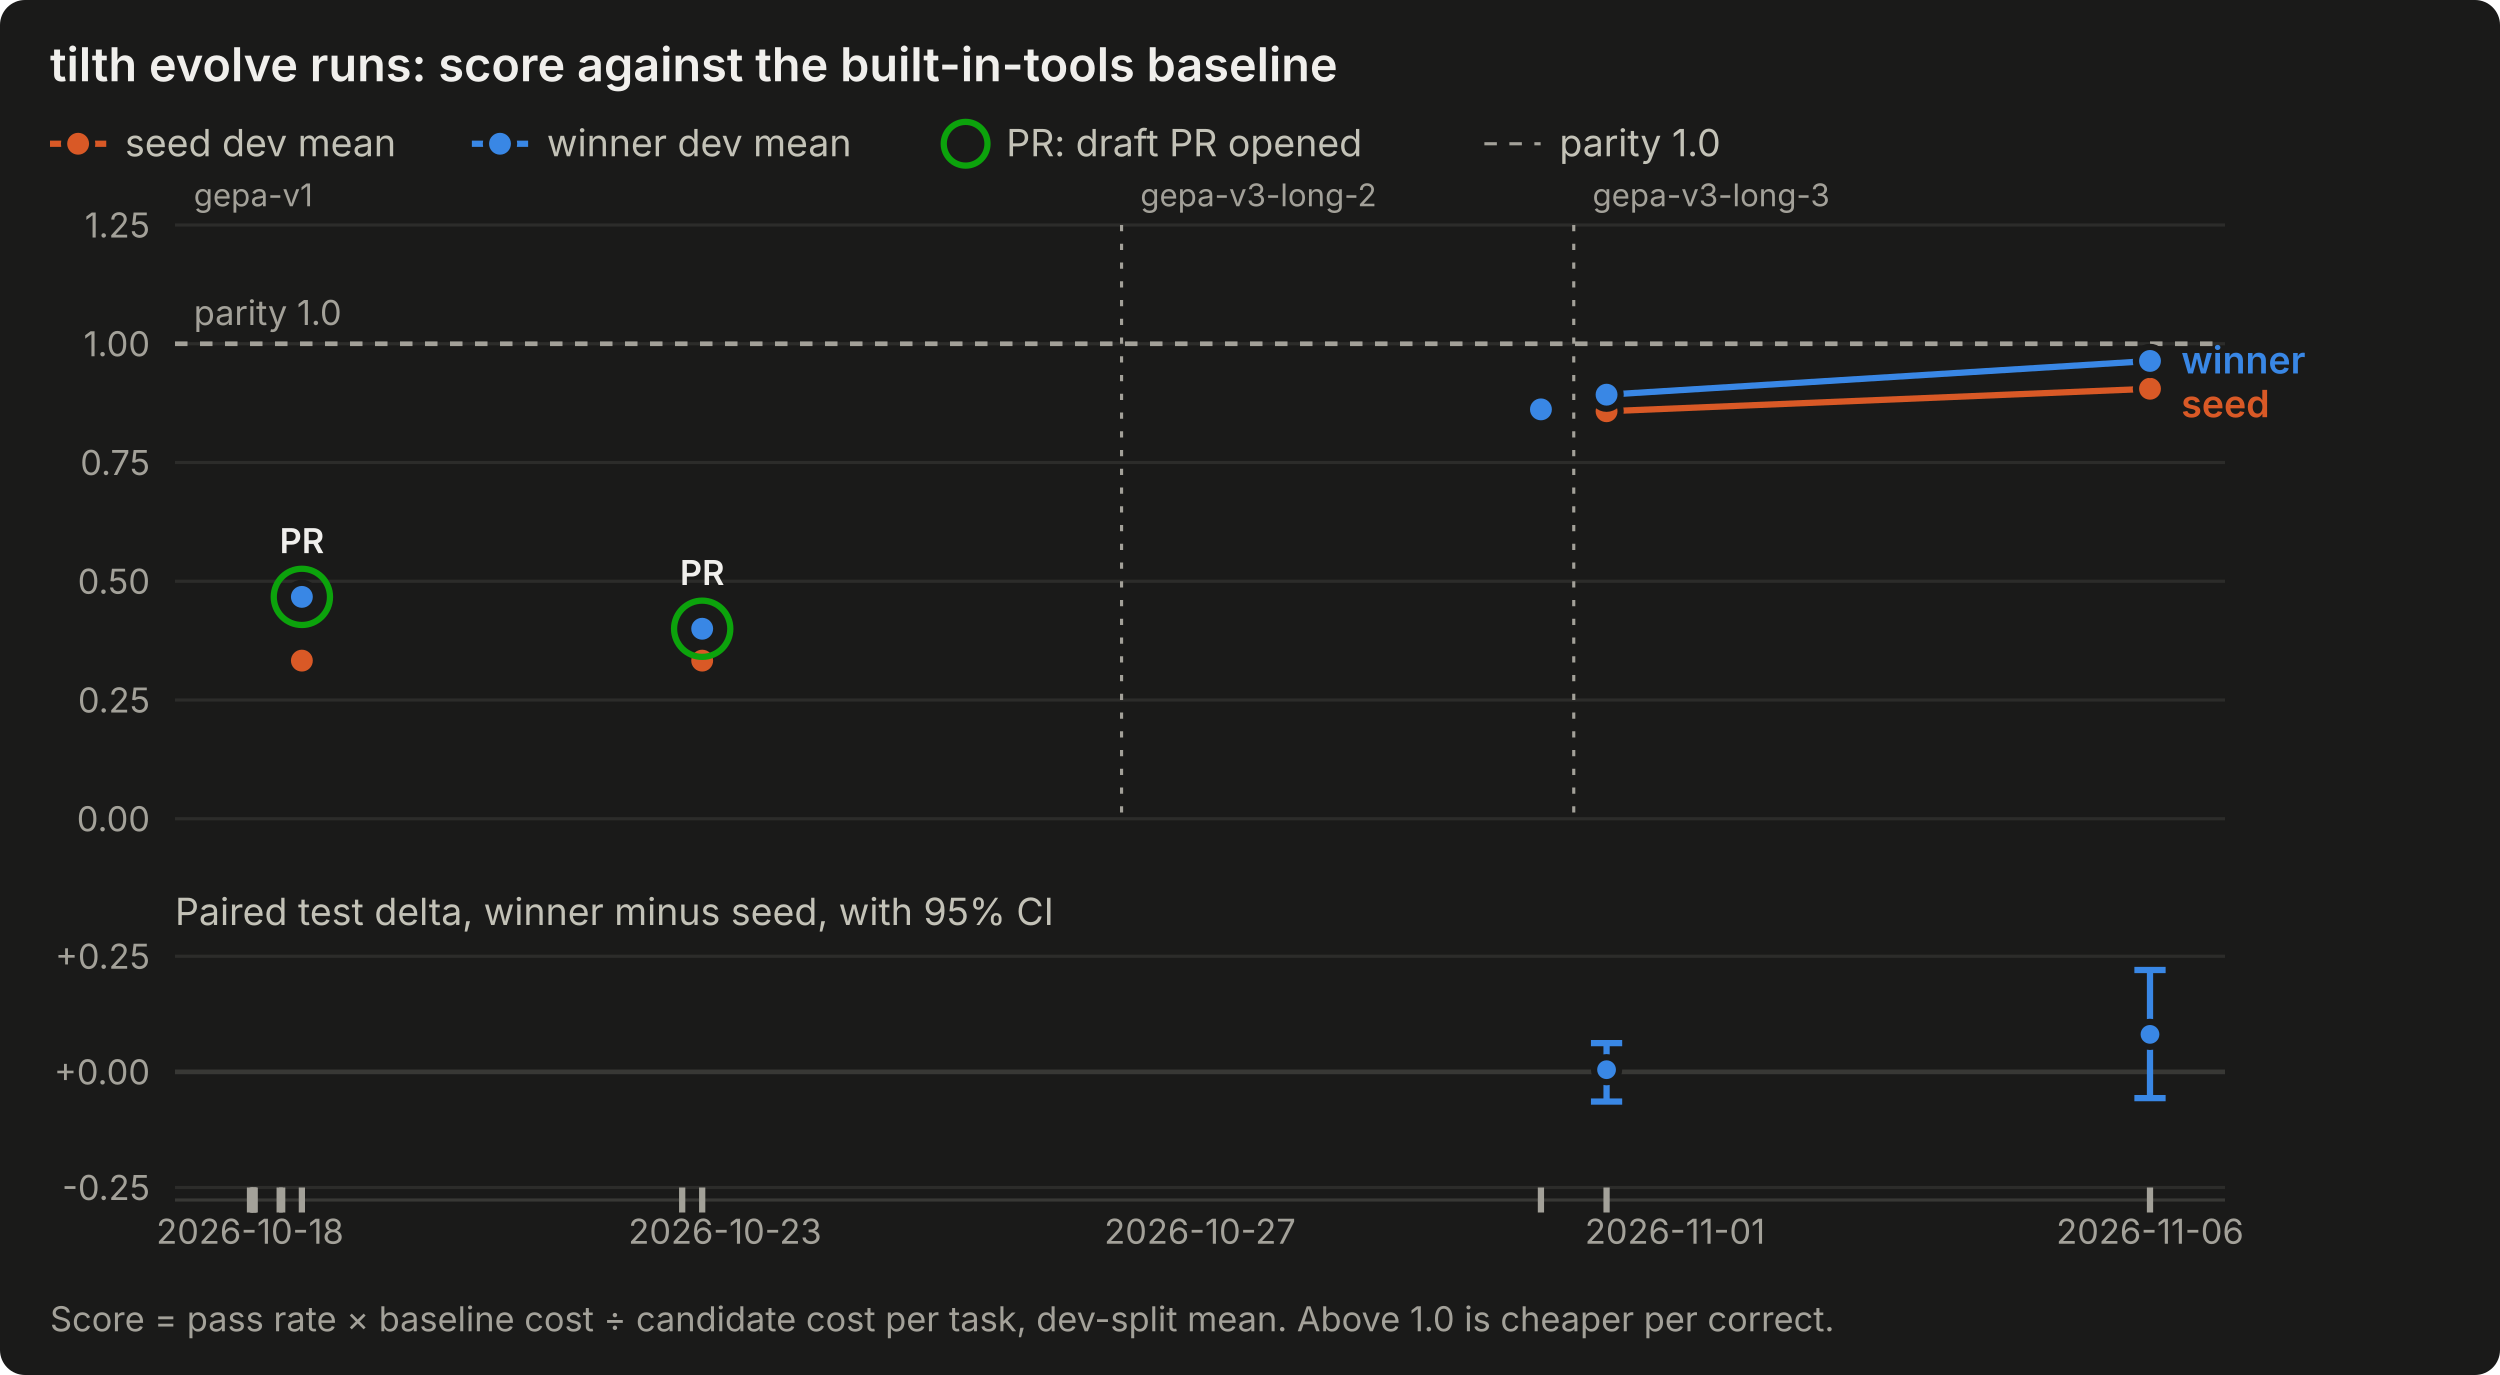
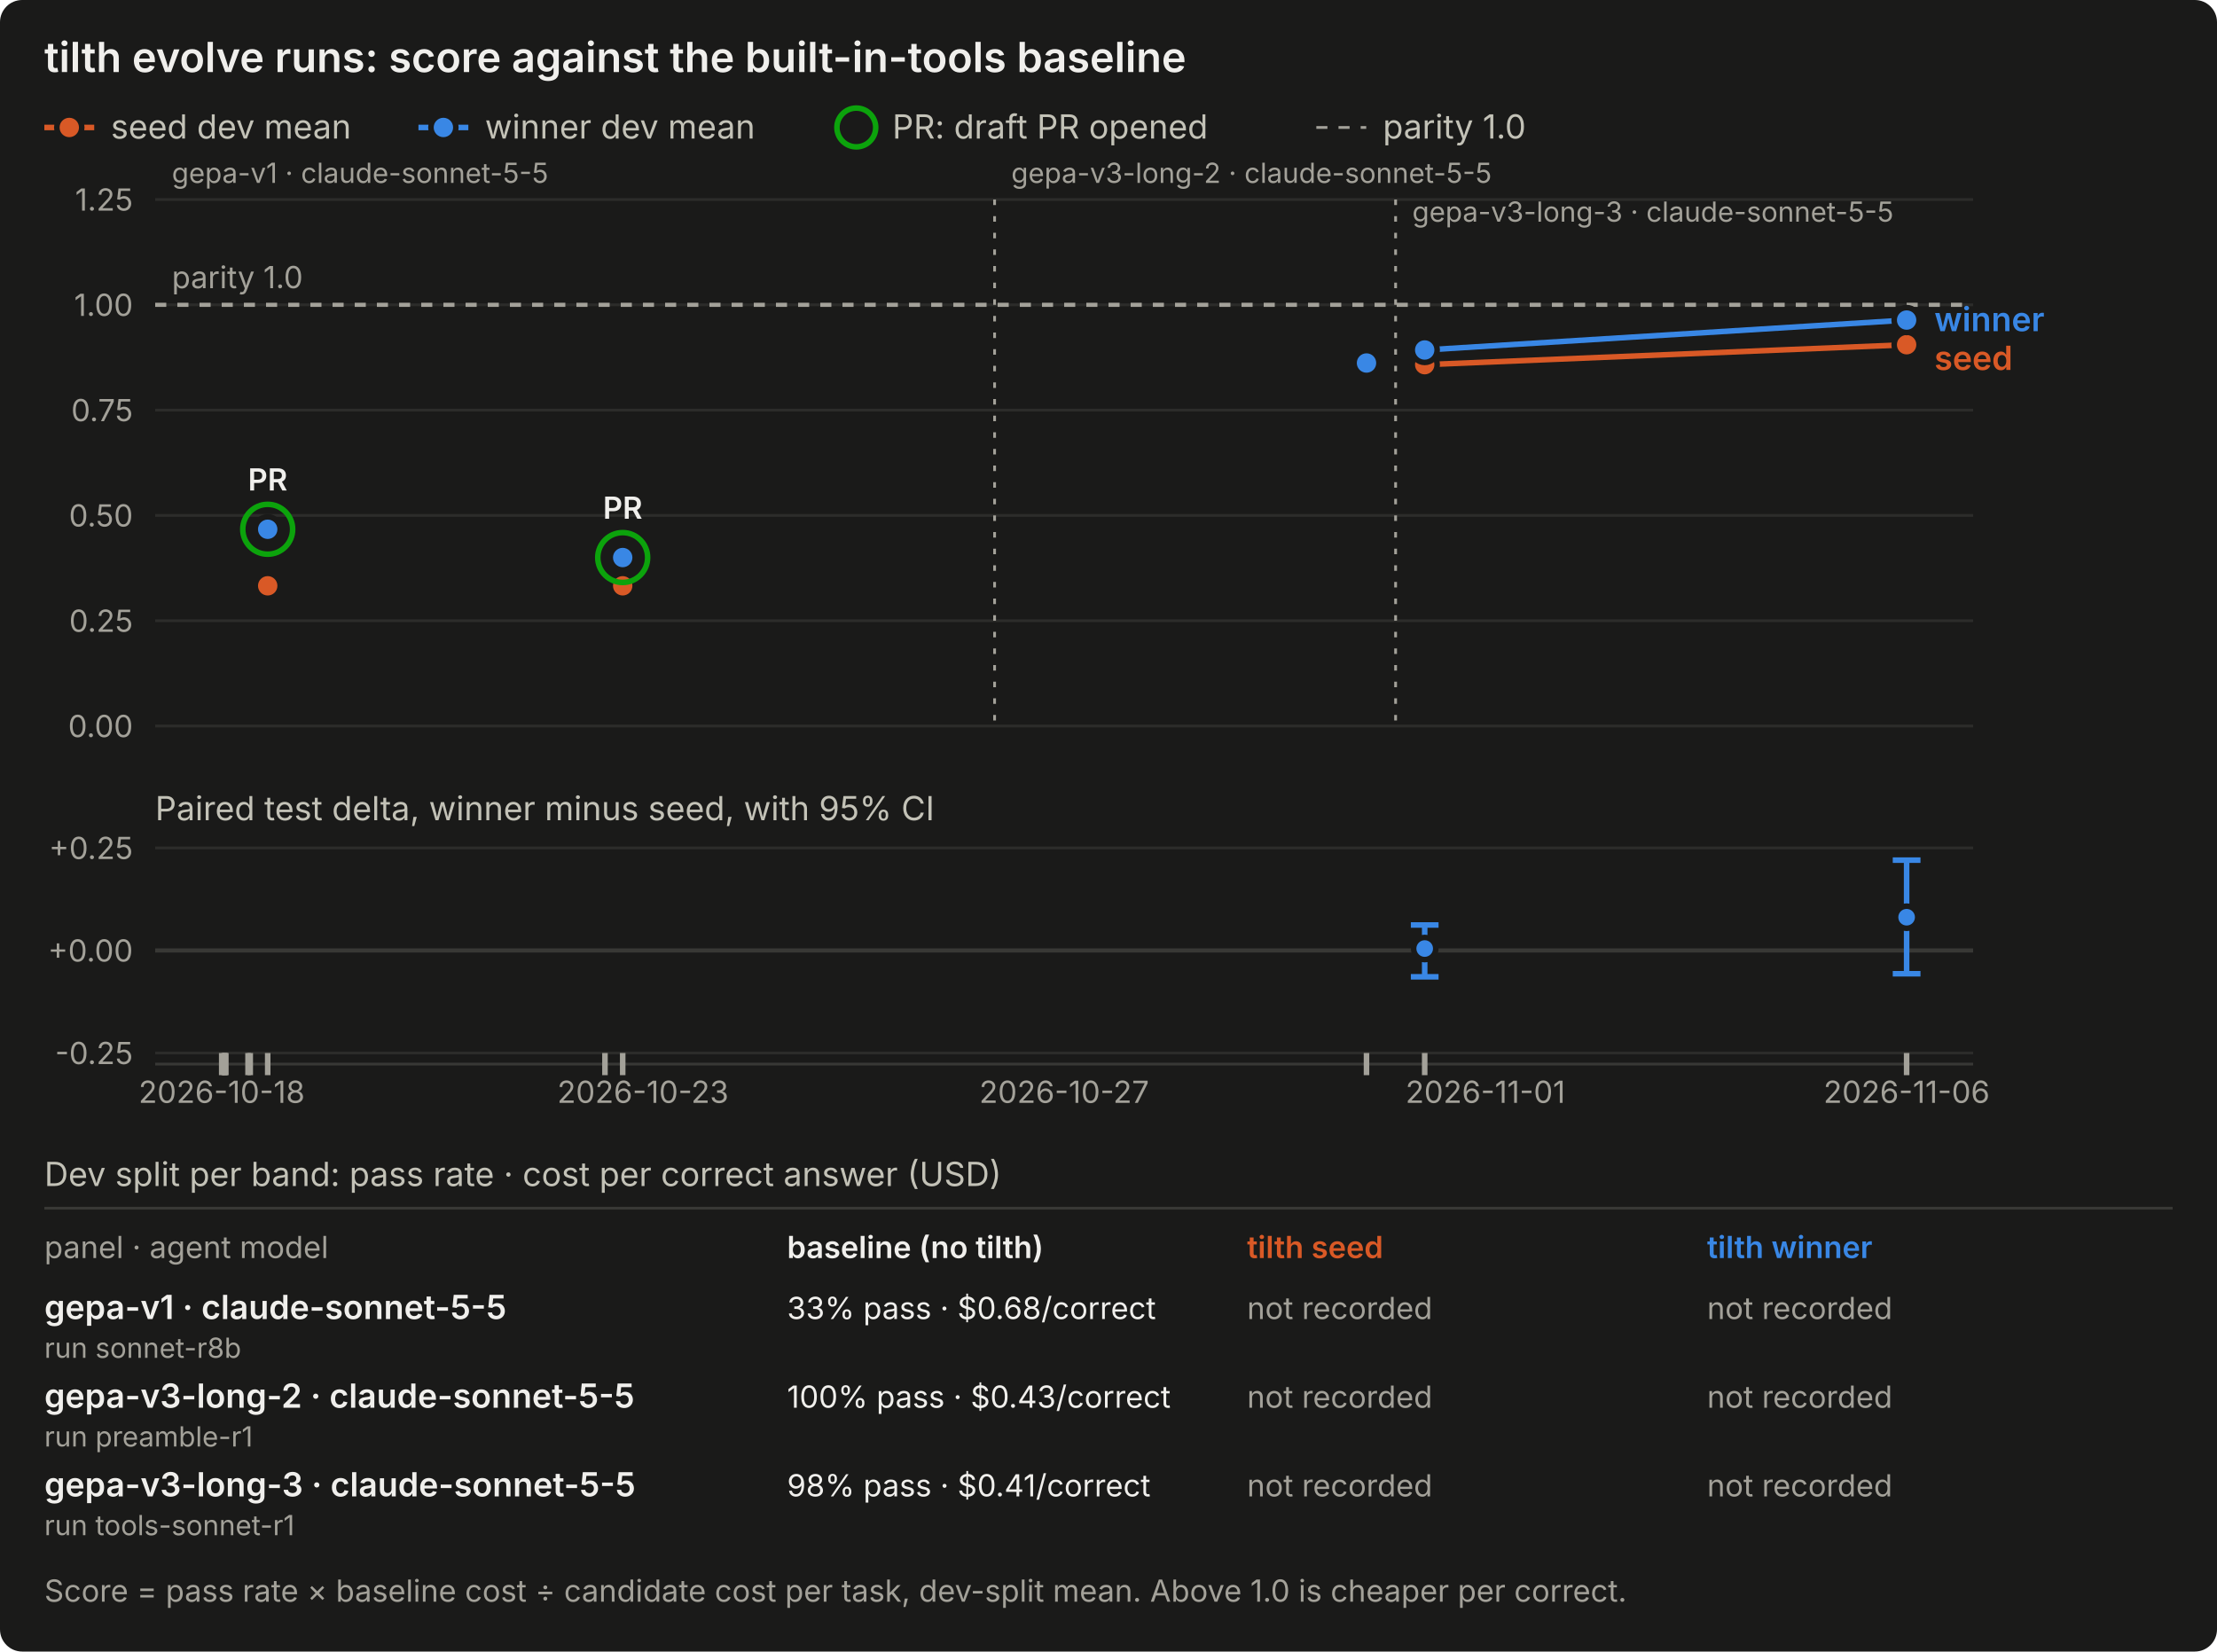
- <svg xmlns="http://www.w3.org/2000/svg" width="800" height="440" viewBox="0 0 800 440" role="img" font-family="system-ui, -apple-system, 'Segoe UI', sans-serif">
-   <rect width="800" height="440" rx="8" fill="#1a1a19" />
+ <svg xmlns="http://www.w3.org/2000/svg" width="800" height="596" viewBox="0 0 800 596" role="img" font-family="system-ui, -apple-system, 'Segoe UI', sans-serif">
+   <rect width="800" height="596" rx="8" fill="#1a1a19" />
  <text x="16.0" y="26.0" fill="#f0efec" font-size="15" text-anchor="start" font-weight="600">tilth evolve runs: score against the built-in-tools baseline</text>
  <line x1="16.0" y1="46.0" x2="34.0" y2="46.0" stroke="#d95926" stroke-width="2" />
  <circle cx="25.0" cy="46" r="4.5" fill="#d95926" stroke="#1a1a19" stroke-width="2" />
  <text x="40.0" y="50.0" fill="#c3c2b7" font-size="12" text-anchor="start" font-weight="normal">seed dev mean</text>
  <line x1="151.0" y1="46.0" x2="169.0" y2="46.0" stroke="#3987e5" stroke-width="2" />
  <circle cx="160.0" cy="46" r="4.5" fill="#3987e5" stroke="#1a1a19" stroke-width="2" />
  <text x="175.0" y="50.0" fill="#c3c2b7" font-size="12" text-anchor="start" font-weight="normal">winner dev mean</text>
  <circle cx="309.0" cy="46" r="7" fill="none" stroke="#0ca30c" stroke-width="2" />
  <text x="322.0" y="50.0" fill="#c3c2b7" font-size="12" text-anchor="start" font-weight="normal">PR: draft PR opened</text>
  <line x1="475.0" y1="46.0" x2="493.0" y2="46.0" stroke="#a3a199" stroke-width="1" stroke-dasharray="4 4" />
  <text x="499.0" y="50.0" fill="#c3c2b7" font-size="12" text-anchor="start" font-weight="normal">parity 1.0</text>
  <line x1="56.0" y1="262.0" x2="712.0" y2="262.0" stroke="#2c2c2a" stroke-width="1" />
  <text x="48.0" y="266.0" fill="#a3a199" font-size="11" text-anchor="end" font-weight="normal">0.00</text>
  <line x1="56.0" y1="224.0" x2="712.0" y2="224.0" stroke="#2c2c2a" stroke-width="1" />
  <text x="48.0" y="228.0" fill="#a3a199" font-size="11" text-anchor="end" font-weight="normal">0.25</text>
  <line x1="56.0" y1="186.0" x2="712.0" y2="186.0" stroke="#2c2c2a" stroke-width="1" />
  <text x="48.0" y="190.0" fill="#a3a199" font-size="11" text-anchor="end" font-weight="normal">0.50</text>
  <line x1="56.0" y1="148.0" x2="712.0" y2="148.0" stroke="#2c2c2a" stroke-width="1" />
  <text x="48.0" y="152.0" fill="#a3a199" font-size="11" text-anchor="end" font-weight="normal">0.75</text>
  <line x1="56.0" y1="110.0" x2="712.0" y2="110.0" stroke="#2c2c2a" stroke-width="1" />
  <text x="48.0" y="114.0" fill="#a3a199" font-size="11" text-anchor="end" font-weight="normal">1.00</text>
  <line x1="56.0" y1="72.0" x2="712.0" y2="72.0" stroke="#2c2c2a" stroke-width="1" />
  <text x="48.0" y="76.0" fill="#a3a199" font-size="11" text-anchor="end" font-weight="normal">1.25</text>
  <line x1="56.0" y1="110.0" x2="712.0" y2="110.0" stroke="#a3a199" stroke-width="1.5" stroke-dasharray="4 4" />
  <text x="62.0" y="104.0" fill="#a3a199" font-size="11" text-anchor="start" font-weight="normal">parity 1.0</text>
-   <text x="62.0" y="66.0" fill="#a3a199" font-size="10" text-anchor="start" font-weight="normal">gepa-v1</text>
+   <text x="62.0" y="66.0" fill="#a3a199" font-size="10" text-anchor="start" font-weight="normal">gepa-v1 · claude-sonnet-5-5</text>
  <line x1="358.9" y1="72.0" x2="358.9" y2="262.0" stroke="#a3a199" stroke-width="1" stroke-dasharray="2 4" />
-   <text x="364.9" y="66.0" fill="#a3a199" font-size="10" text-anchor="start" font-weight="normal">gepa-v3-long-2</text>
+   <text x="364.9" y="66.0" fill="#a3a199" font-size="10" text-anchor="start" font-weight="normal">gepa-v3-long-2 · claude-sonnet-5-5</text>
  <line x1="503.6" y1="72.0" x2="503.6" y2="262.0" stroke="#a3a199" stroke-width="1" stroke-dasharray="2 4" />
-   <text x="509.6" y="66.0" fill="#a3a199" font-size="10" text-anchor="start" font-weight="normal">gepa-v3-long-3</text>
+   <text x="509.6" y="80.0" fill="#a3a199" font-size="10" text-anchor="start" font-weight="normal">gepa-v3-long-3 · claude-sonnet-5-5</text>
  <polyline fill="none" stroke="#d95926" stroke-width="2" stroke-linejoin="round" points="514.1,131.6 688.0,124.4" />
  <circle cx="96.6" cy="211.4" r="4.5" fill="#d95926" stroke="#1a1a19" stroke-width="2" />
  <circle cx="224.7" cy="211.4" r="4.5" fill="#d95926" stroke="#1a1a19" stroke-width="2" />
  <circle cx="493.1" cy="131.3" r="4.5" fill="#d95926" stroke="#1a1a19" stroke-width="2" />
  <circle cx="514.1" cy="131.6" r="4.5" fill="#d95926" stroke="#1a1a19" stroke-width="2" />
  <circle cx="688.0" cy="124.4" r="4.5" fill="#d95926" stroke="#1a1a19" stroke-width="2" />
  <polyline fill="none" stroke="#3987e5" stroke-width="2" stroke-linejoin="round" points="514.1,126.3 688.0,115.5" />
  <circle cx="96.6" cy="191.0" r="4.5" fill="#3987e5" stroke="#1a1a19" stroke-width="2" />
  <circle cx="224.7" cy="201.2" r="4.5" fill="#3987e5" stroke="#1a1a19" stroke-width="2" />
  <circle cx="493.1" cy="131.0" r="4.5" fill="#3987e5" stroke="#1a1a19" stroke-width="2" />
  <circle cx="514.1" cy="126.3" r="4.5" fill="#3987e5" stroke="#1a1a19" stroke-width="2" />
  <circle cx="688.0" cy="115.5" r="4.5" fill="#3987e5" stroke="#1a1a19" stroke-width="2" />
  <circle cx="96.6" cy="191.0" r="9" fill="none" stroke="#0ca30c" stroke-width="2" />
  <text x="96.6" y="177.0" fill="#f0efec" font-size="11" text-anchor="middle" font-weight="600">PR</text>
  <circle cx="224.7" cy="201.2" r="9" fill="none" stroke="#0ca30c" stroke-width="2" />
  <text x="224.7" y="187.2" fill="#f0efec" font-size="11" text-anchor="middle" font-weight="600">PR</text>
  <text x="698.0" y="119.5" fill="#3987e5" font-size="12" text-anchor="start" font-weight="600">winner</text>
  <text x="698.0" y="133.5" fill="#d95926" font-size="12" text-anchor="start" font-weight="600">seed</text>
  <text x="56.0" y="296.0" fill="#c3c2b7" font-size="12" text-anchor="start" font-weight="normal">Paired test delta, winner minus seed, with 95% CI</text>
  <line x1="56.0" y1="380.0" x2="712.0" y2="380.0" stroke="#2c2c2a" stroke-width="1" />
  <text x="48.0" y="384.0" fill="#a3a199" font-size="11" text-anchor="end" font-weight="normal">-0.25</text>
  <line x1="56.0" y1="343.0" x2="712.0" y2="343.0" stroke="#2c2c2a" stroke-width="1" />
  <text x="48.0" y="347.0" fill="#a3a199" font-size="11" text-anchor="end" font-weight="normal">+0.00</text>
  <line x1="56.0" y1="306.0" x2="712.0" y2="306.0" stroke="#2c2c2a" stroke-width="1" />
  <text x="48.0" y="310.0" fill="#a3a199" font-size="11" text-anchor="end" font-weight="normal">+0.25</text>
  <line x1="56.0" y1="343.0" x2="712.0" y2="343.0" stroke="#383835" stroke-width="1.5" />
  <g>
    <line x1="514.1" y1="352.5" x2="514.1" y2="333.8" stroke="#3987e5" stroke-width="2" />
    <line x1="509.1" y1="352.5" x2="519.1" y2="352.5" stroke="#3987e5" stroke-width="2" />
    <line x1="509.1" y1="333.8" x2="519.1" y2="333.8" stroke="#3987e5" stroke-width="2" />
    <circle cx="514.1" cy="342.3" r="4" fill="#3987e5" stroke="#1a1a19" stroke-width="2" />
  </g>
  <g>
    <line x1="688.0" y1="351.4" x2="688.0" y2="310.4" stroke="#3987e5" stroke-width="2" />
    <line x1="683.0" y1="351.4" x2="693.0" y2="351.4" stroke="#3987e5" stroke-width="2" />
    <line x1="683.0" y1="310.4" x2="693.0" y2="310.4" stroke="#3987e5" stroke-width="2" />
    <circle cx="688.0" cy="331.0" r="4" fill="#3987e5" stroke="#1a1a19" stroke-width="2" />
  </g>
  <line x1="56.0" y1="384.0" x2="712.0" y2="384.0" stroke="#383835" stroke-width="1" />
  <g>
    <line x1="80.0" y1="380.0" x2="80.0" y2="388.0" stroke="#a3a199" stroke-width="2" />
  </g>
  <g>
    <line x1="80.9" y1="380.0" x2="80.9" y2="388.0" stroke="#a3a199" stroke-width="2" />
  </g>
  <g>
    <line x1="81.2" y1="380.0" x2="81.2" y2="388.0" stroke="#a3a199" stroke-width="2" />
  </g>
  <g>
    <line x1="81.5" y1="380.0" x2="81.5" y2="388.0" stroke="#a3a199" stroke-width="2" />
  </g>
  <g>
    <line x1="89.5" y1="380.0" x2="89.5" y2="388.0" stroke="#a3a199" stroke-width="2" />
  </g>
  <g>
    <line x1="90.3" y1="380.0" x2="90.3" y2="388.0" stroke="#a3a199" stroke-width="2" />
  </g>
  <g>
    <line x1="96.6" y1="380.0" x2="96.6" y2="388.0" stroke="#a3a199" stroke-width="2" />
  </g>
  <g>
    <line x1="218.3" y1="380.0" x2="218.3" y2="388.0" stroke="#a3a199" stroke-width="2" />
  </g>
  <g>
    <line x1="224.7" y1="380.0" x2="224.7" y2="388.0" stroke="#a3a199" stroke-width="2" />
  </g>
  <g>
    <line x1="493.1" y1="380.0" x2="493.1" y2="388.0" stroke="#a3a199" stroke-width="2" />
  </g>
  <g>
    <line x1="514.1" y1="380.0" x2="514.1" y2="388.0" stroke="#a3a199" stroke-width="2" />
  </g>
  <g>
    <line x1="688.0" y1="380.0" x2="688.0" y2="388.0" stroke="#a3a199" stroke-width="2" />
  </g>
  <text x="80.0" y="398.0" fill="#a3a199" font-size="11" text-anchor="middle" font-weight="normal">2026-10-18</text>
  <text x="232.0" y="398.0" fill="#a3a199" font-size="11" text-anchor="middle" font-weight="normal">2026-10-23</text>
  <text x="384.0" y="398.0" fill="#a3a199" font-size="11" text-anchor="middle" font-weight="normal">2026-10-27</text>
  <text x="536.0" y="398.0" fill="#a3a199" font-size="11" text-anchor="middle" font-weight="normal">2026-11-01</text>
  <text x="688.0" y="398.0" fill="#a3a199" font-size="11" text-anchor="middle" font-weight="normal">2026-11-06</text>
-   <text x="16.0" y="426.0" fill="#a3a199" font-size="11" text-anchor="start" font-weight="normal">Score = pass rate × baseline cost ÷ candidate cost per task, dev-split mean. Above 1.0 is cheaper per correct.</text>
+   <text x="16.0" y="428.0" fill="#c3c2b7" font-size="12" text-anchor="start" font-weight="normal">Dev split per band: pass rate · cost per correct answer (USD)</text>
+   <line x1="16.0" y1="436.0" x2="784.0" y2="436.0" stroke="#383835" stroke-width="1" />
+   <text x="16.0" y="454.0" fill="#a3a199" font-size="11" text-anchor="start" font-weight="normal">panel · agent model</text>
+   <text x="284.0" y="454.0" fill="#f0efec" font-size="11" text-anchor="start" font-weight="600">baseline (no tilth)</text>
+   <text x="450.0" y="454.0" fill="#d95926" font-size="11" text-anchor="start" font-weight="600">tilth seed</text>
+   <text x="616.0" y="454.0" fill="#3987e5" font-size="11" text-anchor="start" font-weight="600">tilth winner</text>
+   <text x="16.0" y="476.0" fill="#f0efec" font-size="12" text-anchor="start" font-weight="600">gepa-v1 · claude-sonnet-5-5</text>
+   <text x="16.0" y="490.0" fill="#a3a199" font-size="10" text-anchor="start" font-weight="normal">run sonnet-r8b</text>
+   <text x="284.0" y="476.0" fill="#f0efec" font-size="11" text-anchor="start" font-weight="normal">33% pass · $0.68/correct</text>
+   <text x="450.0" y="476.0" fill="#a3a199" font-size="11" text-anchor="start" font-weight="normal">not recorded</text>
+   <text x="616.0" y="476.0" fill="#a3a199" font-size="11" text-anchor="start" font-weight="normal">not recorded</text>
+   <text x="16.0" y="508.0" fill="#f0efec" font-size="12" text-anchor="start" font-weight="600">gepa-v3-long-2 · claude-sonnet-5-5</text>
+   <text x="16.0" y="522.0" fill="#a3a199" font-size="10" text-anchor="start" font-weight="normal">run preamble-r1</text>
+   <text x="284.0" y="508.0" fill="#f0efec" font-size="11" text-anchor="start" font-weight="normal">100% pass · $0.43/correct</text>
+   <text x="450.0" y="508.0" fill="#a3a199" font-size="11" text-anchor="start" font-weight="normal">not recorded</text>
+   <text x="616.0" y="508.0" fill="#a3a199" font-size="11" text-anchor="start" font-weight="normal">not recorded</text>
+   <text x="16.0" y="540.0" fill="#f0efec" font-size="12" text-anchor="start" font-weight="600">gepa-v3-long-3 · claude-sonnet-5-5</text>
+   <text x="16.0" y="554.0" fill="#a3a199" font-size="10" text-anchor="start" font-weight="normal">run tools-sonnet-r1</text>
+   <text x="284.0" y="540.0" fill="#f0efec" font-size="11" text-anchor="start" font-weight="normal">98% pass · $0.41/correct</text>
+   <text x="450.0" y="540.0" fill="#a3a199" font-size="11" text-anchor="start" font-weight="normal">not recorded</text>
+   <text x="616.0" y="540.0" fill="#a3a199" font-size="11" text-anchor="start" font-weight="normal">not recorded</text>
+   <text x="16.0" y="578.0" fill="#a3a199" font-size="11" text-anchor="start" font-weight="normal">Score = pass rate × baseline cost ÷ candidate cost per task, dev-split mean. Above 1.0 is cheaper per correct.</text>
</svg>
